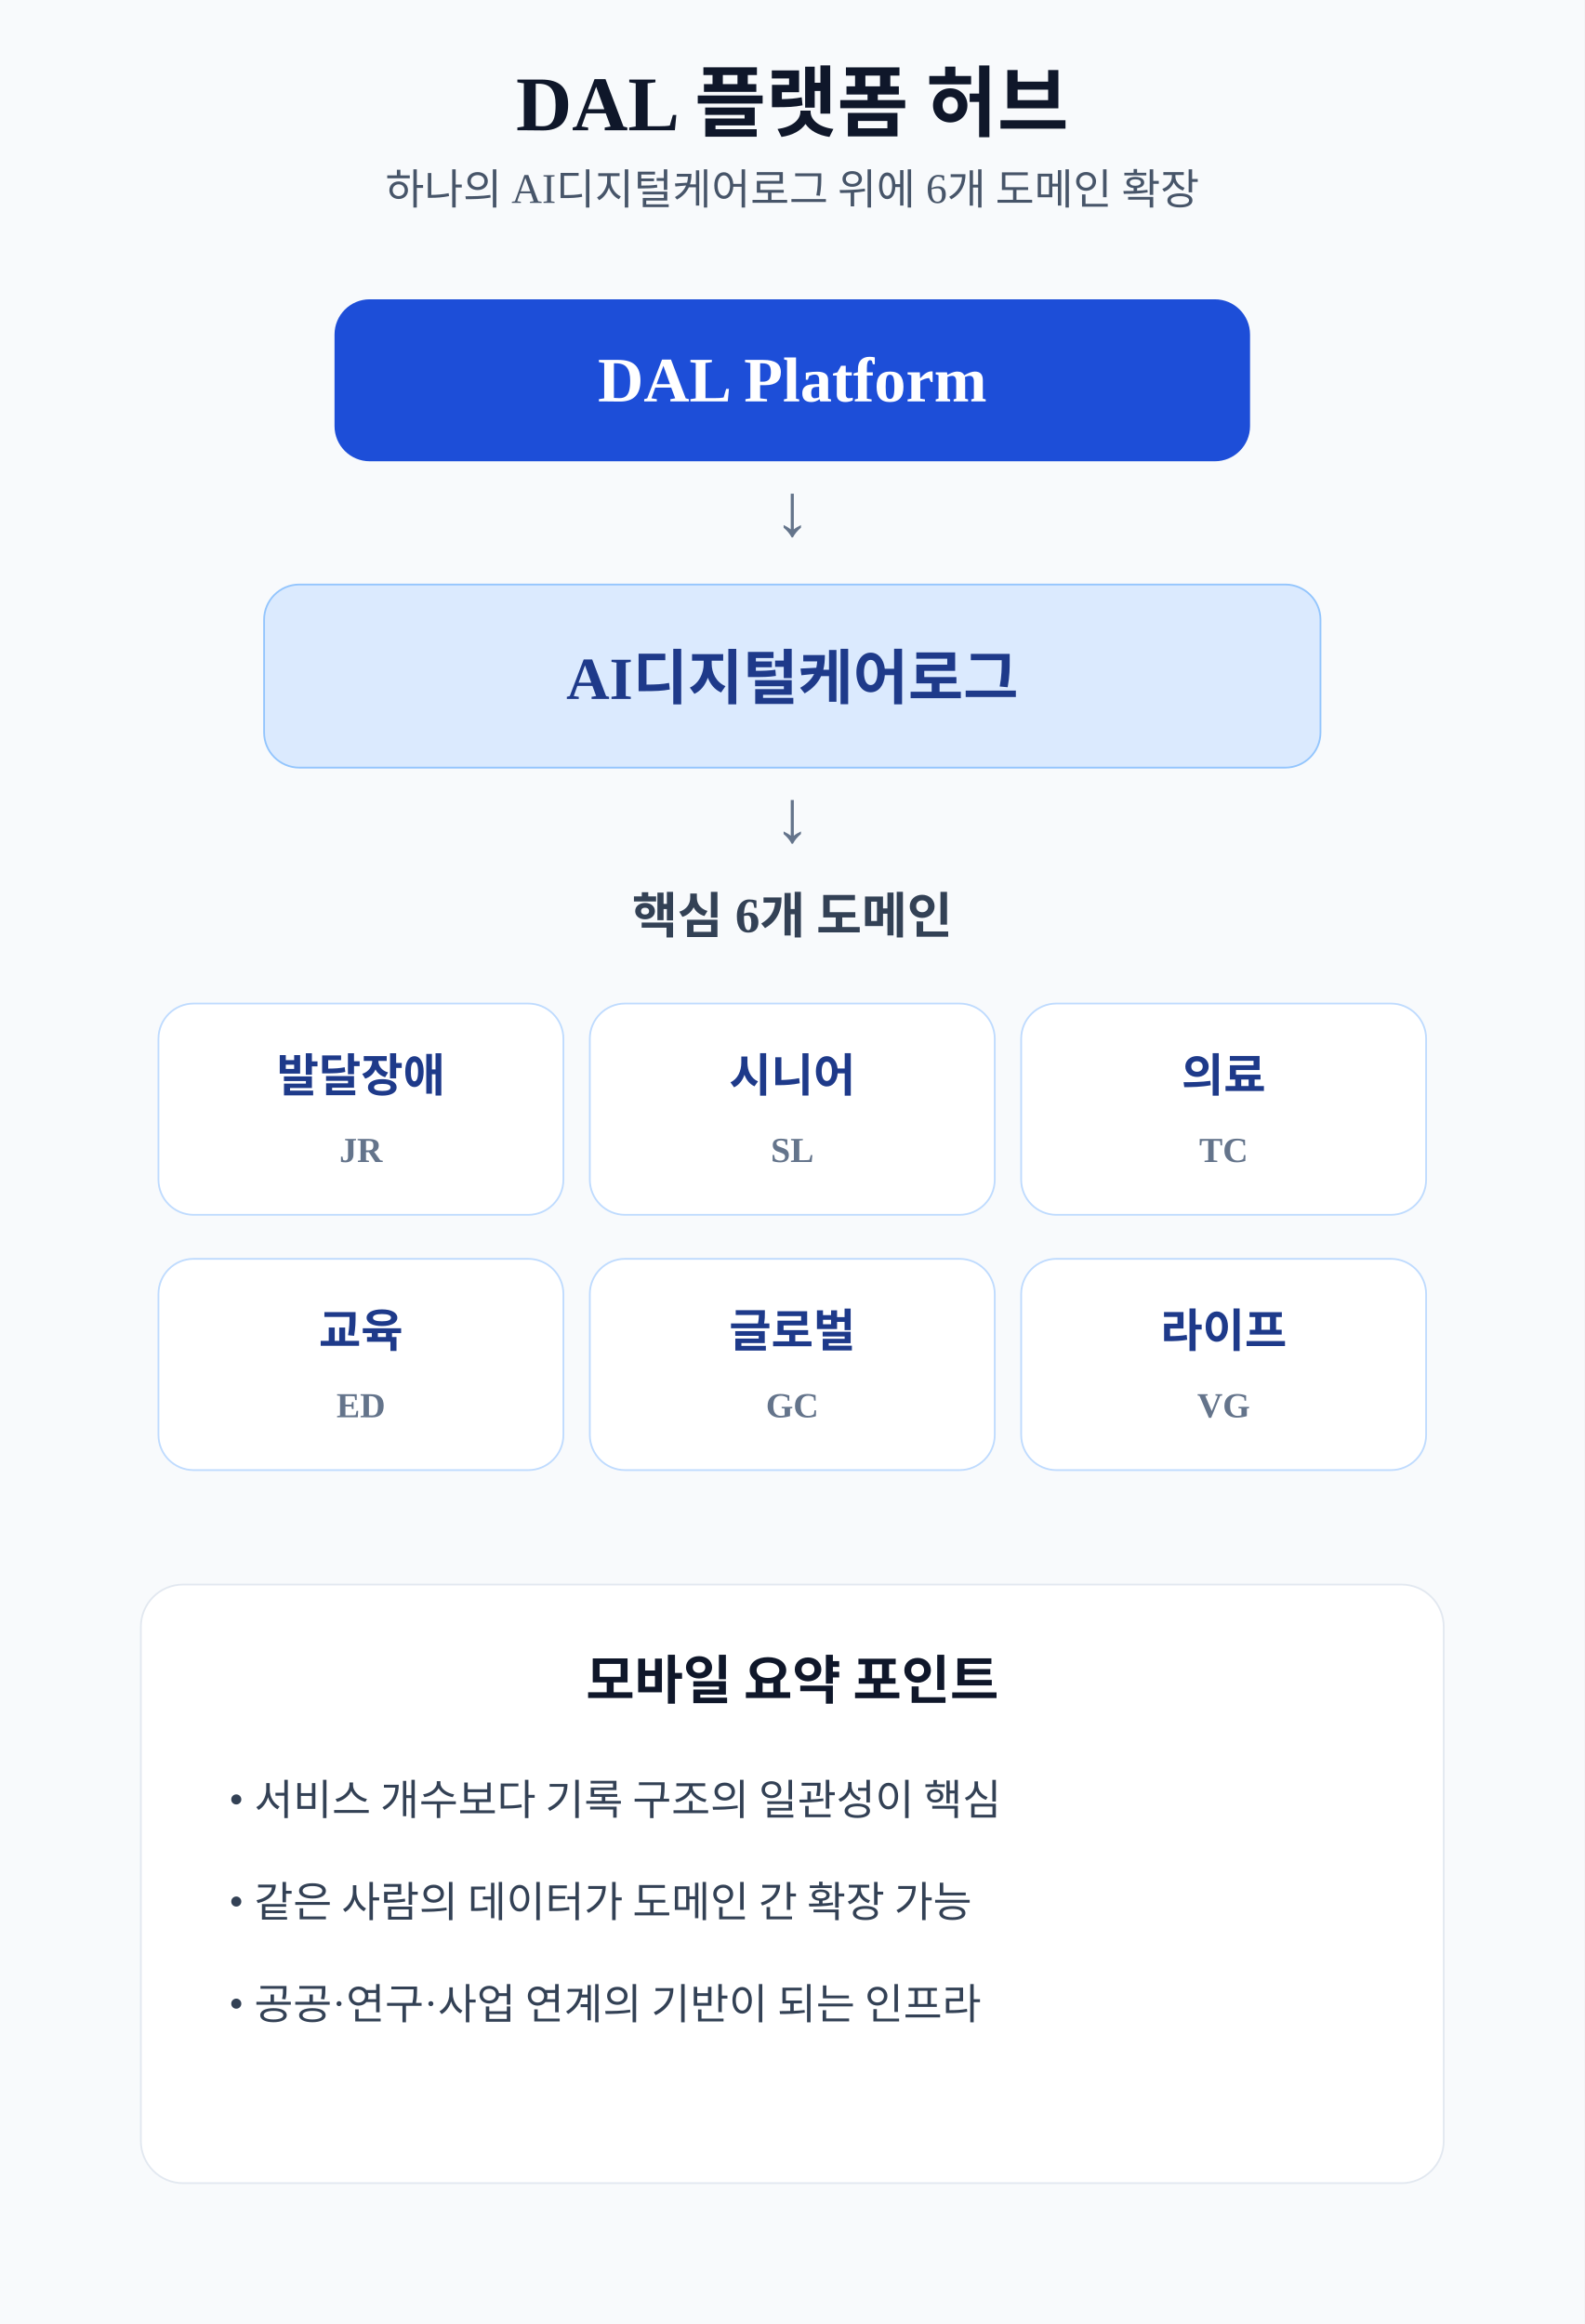
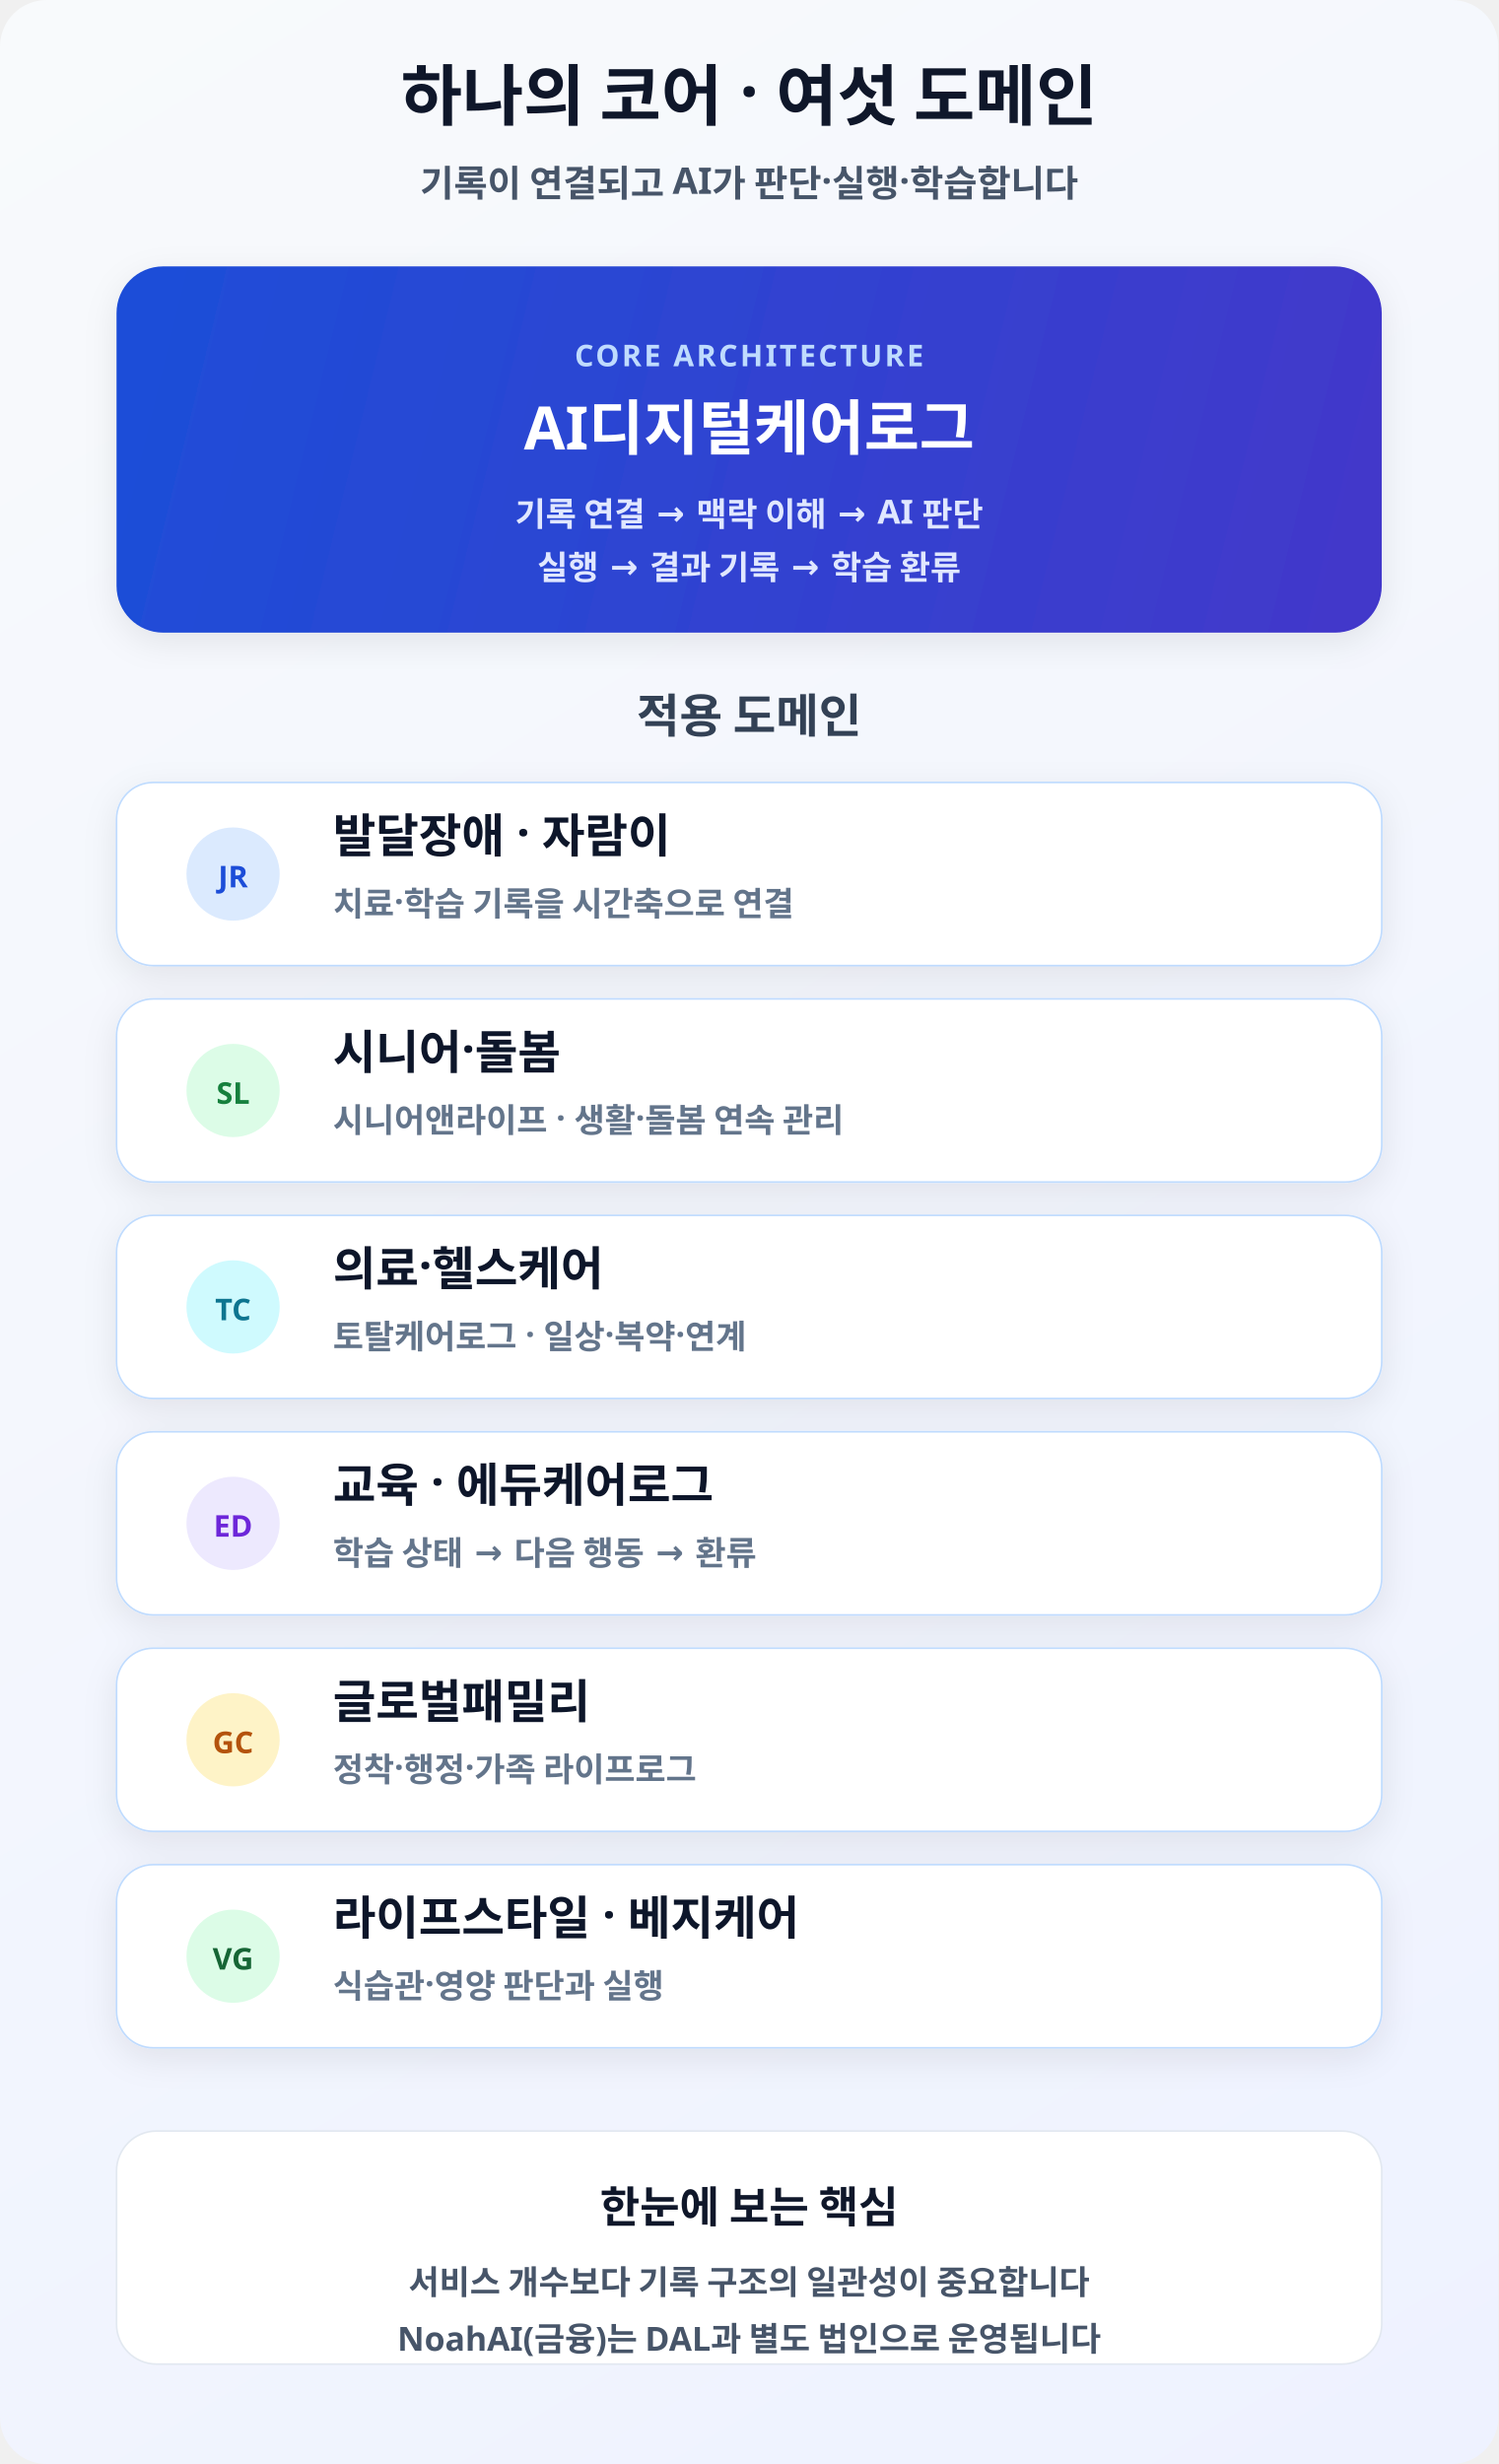
- <svg xmlns="http://www.w3.org/2000/svg" width="900" height="1320" viewBox="0 0 900 1320" fill="none">
-   <rect width="900" height="1320" fill="#F8FAFC" />
-   <text x="450" y="74" text-anchor="middle" fill="#0F172A" font-size="44" font-weight="800">DAL 플랫폼 허브</text>
-   <text x="450" y="116" text-anchor="middle" fill="#475569" font-size="24">하나의 AI디지털케어로그 위에 6개 도메인 확장</text>
-   <rect x="190" y="170" width="520" height="92" rx="20" fill="#1D4ED8" />
-   <text x="450" y="228" text-anchor="middle" fill="#FFFFFF" font-size="36" font-weight="700">DAL Platform</text>
-   <text x="450" y="304" text-anchor="middle" fill="#64748B" font-size="42">↓</text>
-   <rect x="150" y="332" width="600" height="104" rx="20" fill="#DBEAFE" stroke="#93C5FD" />
-   <text x="450" y="397" text-anchor="middle" fill="#1E3A8A" font-size="34" font-weight="700">AI디지털케어로그</text>
-   <text x="450" y="478" text-anchor="middle" fill="#64748B" font-size="42">↓</text>
-   <text x="450" y="530" text-anchor="middle" fill="#334155" font-size="28" font-weight="600">핵심 6개 도메인</text>
-   <g font-size="26" font-weight="700" text-anchor="middle">
-     <rect x="90" y="570" width="230" height="120" rx="20" fill="#FFFFFF" stroke="#BFDBFE" />
-     <text x="205" y="620" fill="#1E3A8A">발달장애</text>
-     <text x="205" y="660" fill="#64748B" font-size="20">JR</text>
-     <rect x="335" y="570" width="230" height="120" rx="20" fill="#FFFFFF" stroke="#BFDBFE" />
-     <text x="450" y="620" fill="#1E3A8A">시니어</text>
-     <text x="450" y="660" fill="#64748B" font-size="20">SL</text>
-     <rect x="580" y="570" width="230" height="120" rx="20" fill="#FFFFFF" stroke="#BFDBFE" />
-     <text x="695" y="620" fill="#1E3A8A">의료</text>
-     <text x="695" y="660" fill="#64748B" font-size="20">TC</text>
-     <rect x="90" y="715" width="230" height="120" rx="20" fill="#FFFFFF" stroke="#BFDBFE" />
-     <text x="205" y="765" fill="#1E3A8A">교육</text>
-     <text x="205" y="805" fill="#64748B" font-size="20">ED</text>
-     <rect x="335" y="715" width="230" height="120" rx="20" fill="#FFFFFF" stroke="#BFDBFE" />
-     <text x="450" y="765" fill="#1E3A8A">글로벌</text>
-     <text x="450" y="805" fill="#64748B" font-size="20">GC</text>
-     <rect x="580" y="715" width="230" height="120" rx="20" fill="#FFFFFF" stroke="#BFDBFE" />
-     <text x="695" y="765" fill="#1E3A8A">라이프</text>
-     <text x="695" y="805" fill="#64748B" font-size="20">VG</text>
+ <svg xmlns="http://www.w3.org/2000/svg" width="900" height="1480" viewBox="0 0 900 1480" fill="none" role="img" aria-labelledby="title desc">
+   <defs>
+     <linearGradient id="bg" x1="0" y1="0" x2="900" y2="1480" gradientUnits="userSpaceOnUse">
+       <stop stop-color="#F8FAFC" />
+       <stop offset="1" stop-color="#EEF2FF" />
+     </linearGradient>
+     <linearGradient id="core" x1="80" y1="180" x2="820" y2="360" gradientUnits="userSpaceOnUse">
+       <stop stop-color="#1D4ED8" />
+       <stop offset="1" stop-color="#4338CA" />
+     </linearGradient>
+     <filter id="card" x="-10%" y="-10%" width="120%" height="120%">
+       <feDropShadow dx="0" dy="6" stdDeviation="10" flood-color="#0F172A" flood-opacity="0.08" />
+     </filter>
+     <style type="text/css">
+       .t { font-family: Pretendard, "Apple SD Gothic Neo", "Noto Sans KR", "Malgun Gothic", sans-serif; }
+     </style>
+   </defs>
+   <rect width="900" height="1480" rx="28" fill="url(#bg)" />
+   <text class="t" x="450" y="72" text-anchor="middle" font-size="40" font-weight="800" fill="#0F172A">하나의 코어 · 여섯 도메인</text>
+   <text class="t" x="450" y="118" text-anchor="middle" font-size="22" font-weight="600" fill="#475569">기록이 연결되고 AI가 판단·실행·학습합니다</text>
+   <g filter="url(#card)">
+     <rect x="70" y="160" width="760" height="220" rx="28" fill="url(#core)" />
+     <text class="t" x="450" y="220" text-anchor="middle" font-size="18" font-weight="700" fill="#BFDBFE" letter-spacing="0.08em">CORE ARCHITECTURE</text>
+     <text class="t" x="450" y="270" text-anchor="middle" font-size="36" font-weight="800" fill="#FFFFFF">AI디지털케어로그</text>
+     <text class="t" x="450" y="316" text-anchor="middle" font-size="20" font-weight="600" fill="#E0E7FF">기록 연결 → 맥락 이해 → AI 판단</text>
+     <text class="t" x="450" y="348" text-anchor="middle" font-size="20" font-weight="600" fill="#E0E7FF">실행 → 결과 기록 → 학습 환류</text>
  </g>
-   <rect x="80" y="900" width="740" height="340" rx="24" fill="#FFFFFF" stroke="#E2E8F0" />
-   <text x="450" y="965" text-anchor="middle" fill="#0F172A" font-size="30" font-weight="700">모바일 요약 포인트</text>
-   <text x="130" y="1030" fill="#334155" font-size="24">• 서비스 개수보다 기록 구조의 일관성이 핵심</text>
-   <text x="130" y="1088" fill="#334155" font-size="24">• 같은 사람의 데이터가 도메인 간 확장 가능</text>
-   <text x="130" y="1146" fill="#334155" font-size="24">• 공공·연구·사업 연계의 기반이 되는 인프라</text>
+   <text class="t" x="450" y="440" text-anchor="middle" font-size="28" font-weight="700" fill="#334155">적용 도메인</text>
+   <g class="t" filter="url(#card)" font-weight="700">
+     <rect x="70" y="470" width="760" height="110" rx="22" fill="#FFFFFF" stroke="#BFDBFE" />
+     <circle cx="140" cy="525" r="28" fill="#DBEAFE" />
+     <text x="140" y="533" text-anchor="middle" font-size="18" fill="#1D4ED8">JR</text>
+     <text x="200" y="512" font-size="28" fill="#0F172A">발달장애 · 자람이</text>
+     <text x="200" y="550" font-size="20" font-weight="600" fill="#64748B">치료·학습 기록을 시간축으로 연결</text>
+     <rect x="70" y="600" width="760" height="110" rx="22" fill="#FFFFFF" stroke="#BFDBFE" />
+     <circle cx="140" cy="655" r="28" fill="#DCFCE7" />
+     <text x="140" y="663" text-anchor="middle" font-size="18" fill="#15803D">SL</text>
+     <text x="200" y="642" font-size="28" fill="#0F172A">시니어·돌봄</text>
+     <text x="200" y="680" font-size="20" font-weight="600" fill="#64748B">시니어앤라이프 · 생활·돌봄 연속 관리</text>
+     <rect x="70" y="730" width="760" height="110" rx="22" fill="#FFFFFF" stroke="#BFDBFE" />
+     <circle cx="140" cy="785" r="28" fill="#CFFAFE" />
+     <text x="140" y="793" text-anchor="middle" font-size="18" fill="#0E7490">TC</text>
+     <text x="200" y="772" font-size="28" fill="#0F172A">의료·헬스케어</text>
+     <text x="200" y="810" font-size="20" font-weight="600" fill="#64748B">토탈케어로그 · 일상·복약·연계</text>
+     <rect x="70" y="860" width="760" height="110" rx="22" fill="#FFFFFF" stroke="#BFDBFE" />
+     <circle cx="140" cy="915" r="28" fill="#EDE9FE" />
+     <text x="140" y="923" text-anchor="middle" font-size="18" fill="#6D28D9">ED</text>
+     <text x="200" y="902" font-size="28" fill="#0F172A">교육 · 에듀케어로그</text>
+     <text x="200" y="940" font-size="20" font-weight="600" fill="#64748B">학습 상태 → 다음 행동 → 환류</text>
+     <rect x="70" y="990" width="760" height="110" rx="22" fill="#FFFFFF" stroke="#BFDBFE" />
+     <circle cx="140" cy="1045" r="28" fill="#FEF3C7" />
+     <text x="140" y="1053" text-anchor="middle" font-size="18" fill="#B45309">GC</text>
+     <text x="200" y="1032" font-size="28" fill="#0F172A">글로벌패밀리</text>
+     <text x="200" y="1070" font-size="20" font-weight="600" fill="#64748B">정착·행정·가족 라이프로그</text>
+     <rect x="70" y="1120" width="760" height="110" rx="22" fill="#FFFFFF" stroke="#BFDBFE" />
+     <circle cx="140" cy="1175" r="28" fill="#DCFCE7" />
+     <text x="140" y="1183" text-anchor="middle" font-size="18" fill="#166534">VG</text>
+     <text x="200" y="1162" font-size="28" fill="#0F172A">라이프스타일 · 베지케어</text>
+     <text x="200" y="1200" font-size="20" font-weight="600" fill="#64748B">식습관·영양 판단과 실행</text>
+   </g>
+   <rect x="70" y="1280" width="760" height="140" rx="24" fill="#FFFFFF" stroke="#E2E8F0" />
+   <text class="t" x="450" y="1335" text-anchor="middle" font-size="26" font-weight="800" fill="#0F172A">한눈에 보는 핵심</text>
+   <text class="t" x="450" y="1378" text-anchor="middle" font-size="20" font-weight="600" fill="#475569">서비스 개수보다 기록 구조의 일관성이 중요합니다</text>
+   <text class="t" x="450" y="1412" text-anchor="middle" font-size="20" font-weight="600" fill="#475569">NoahAI(금융)는 DAL과 별도 법인으로 운영됩니다</text>
</svg>
